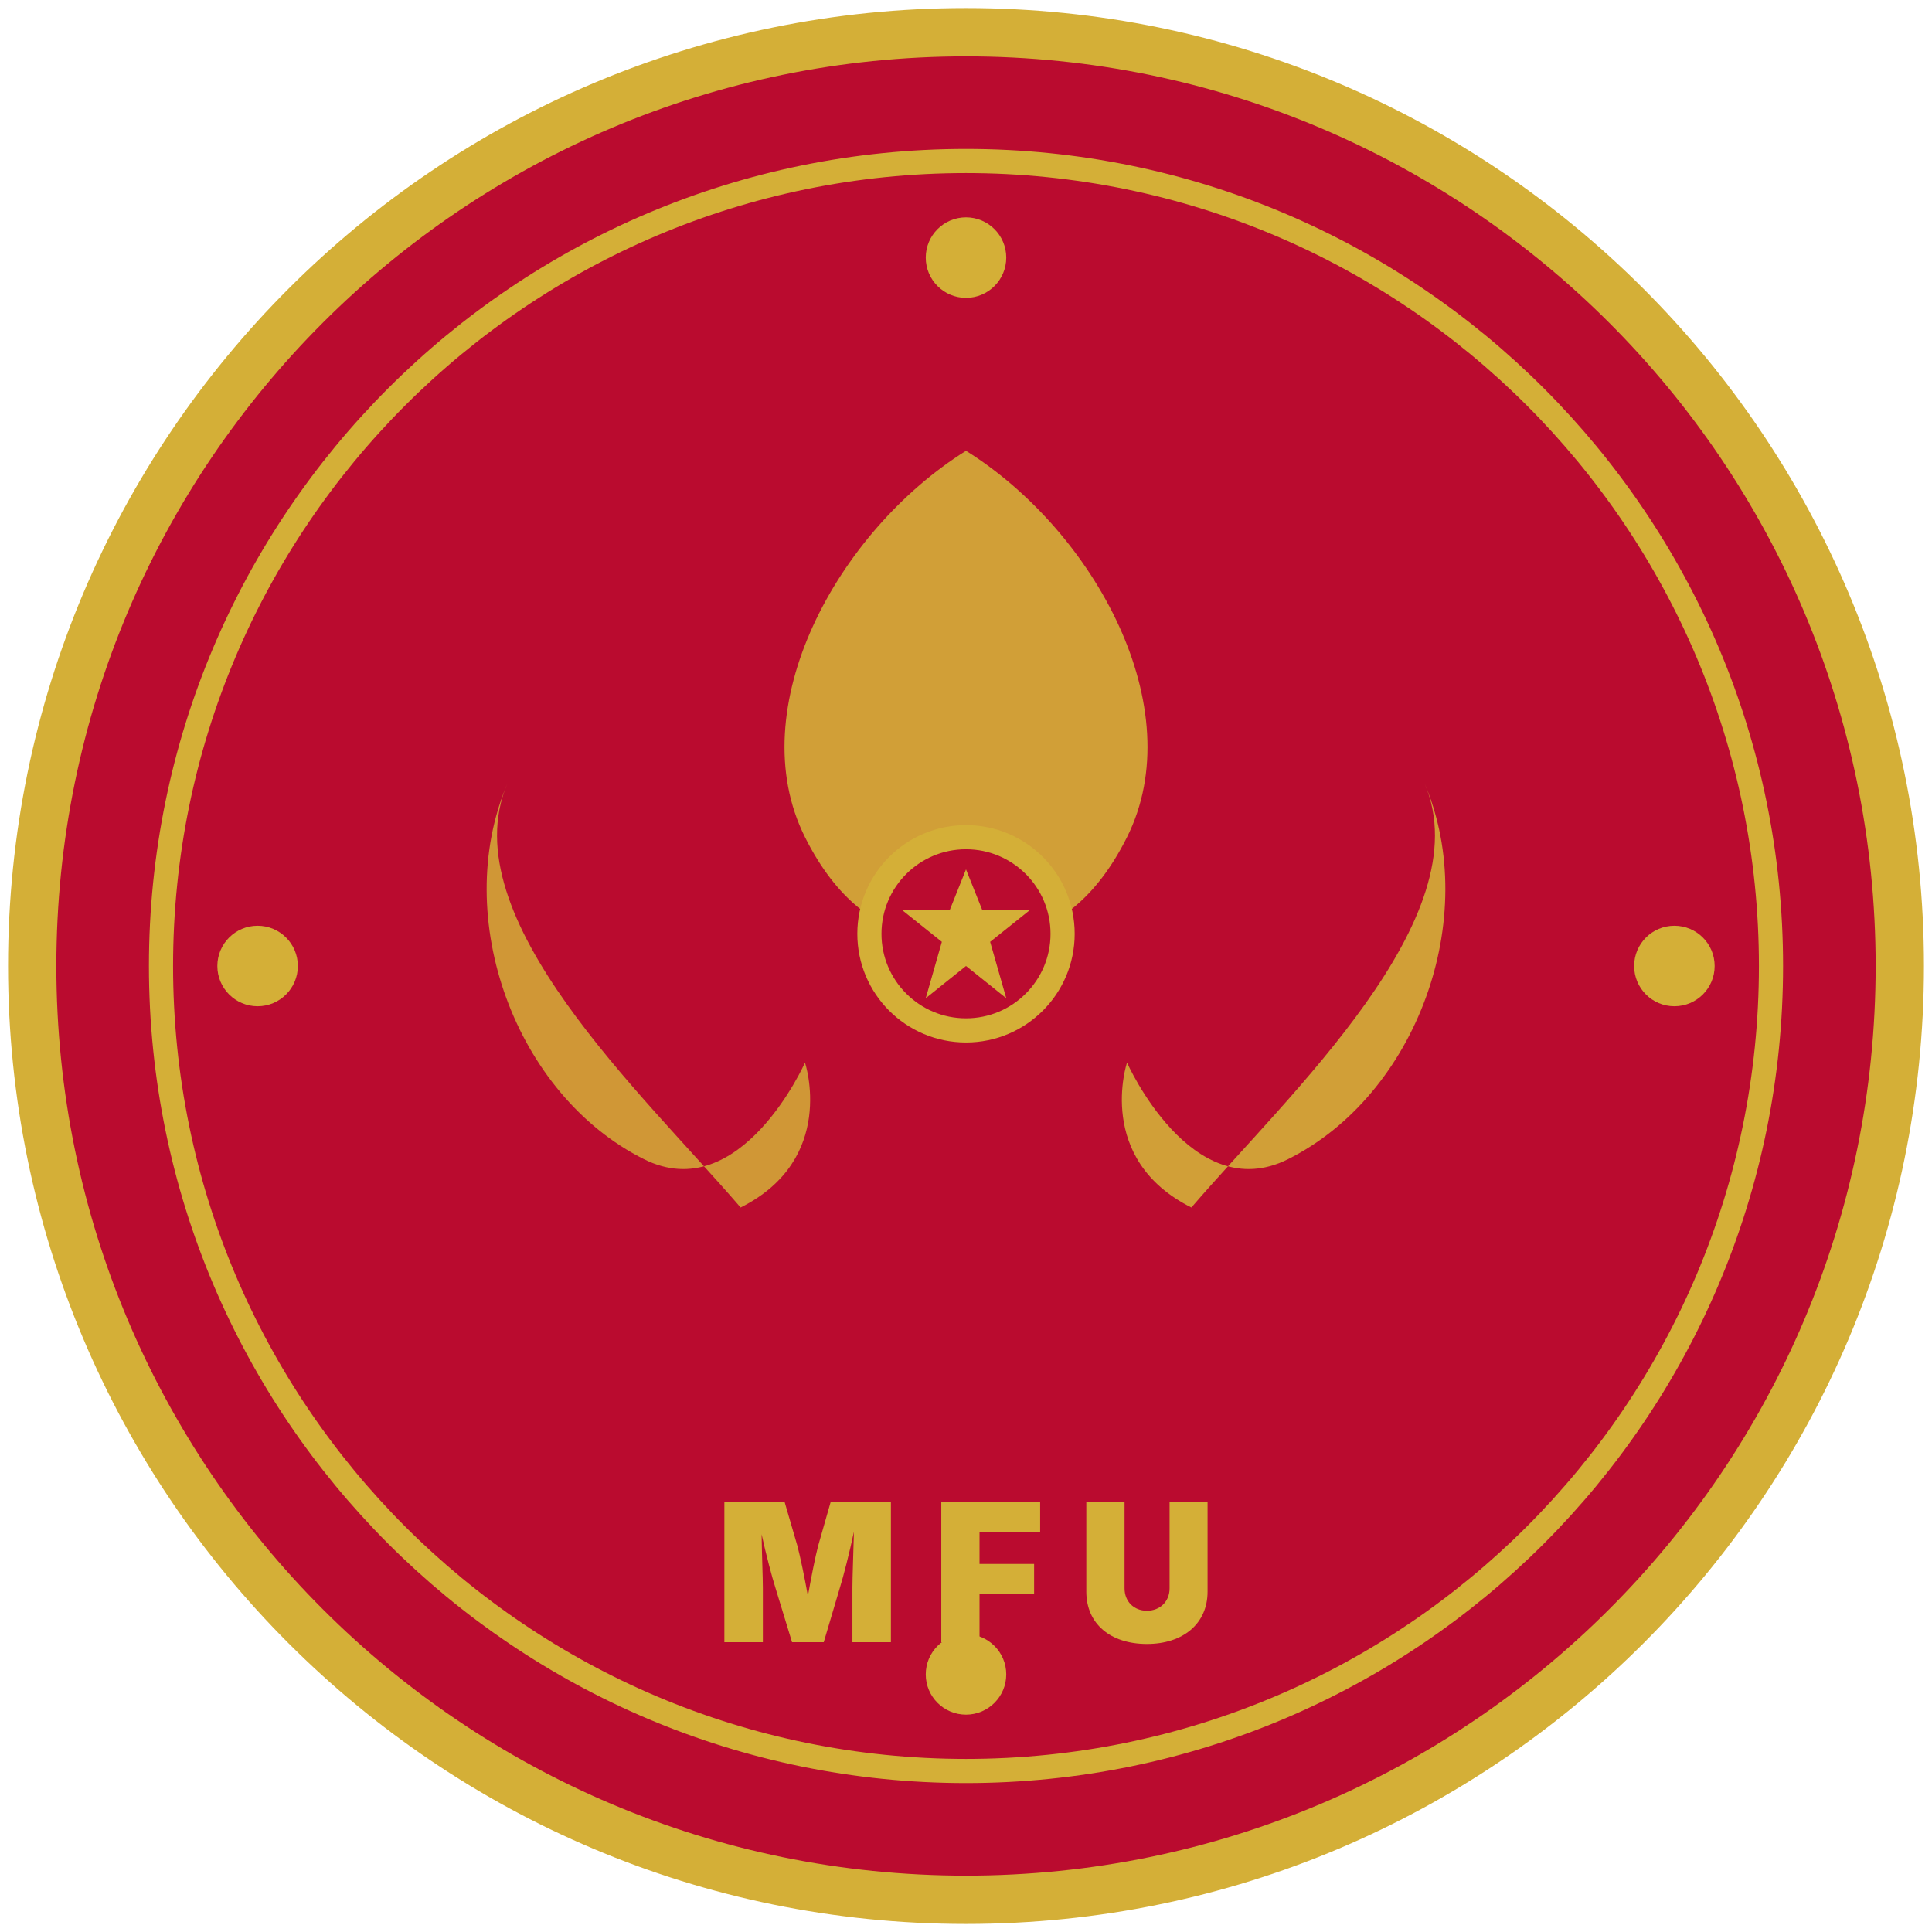
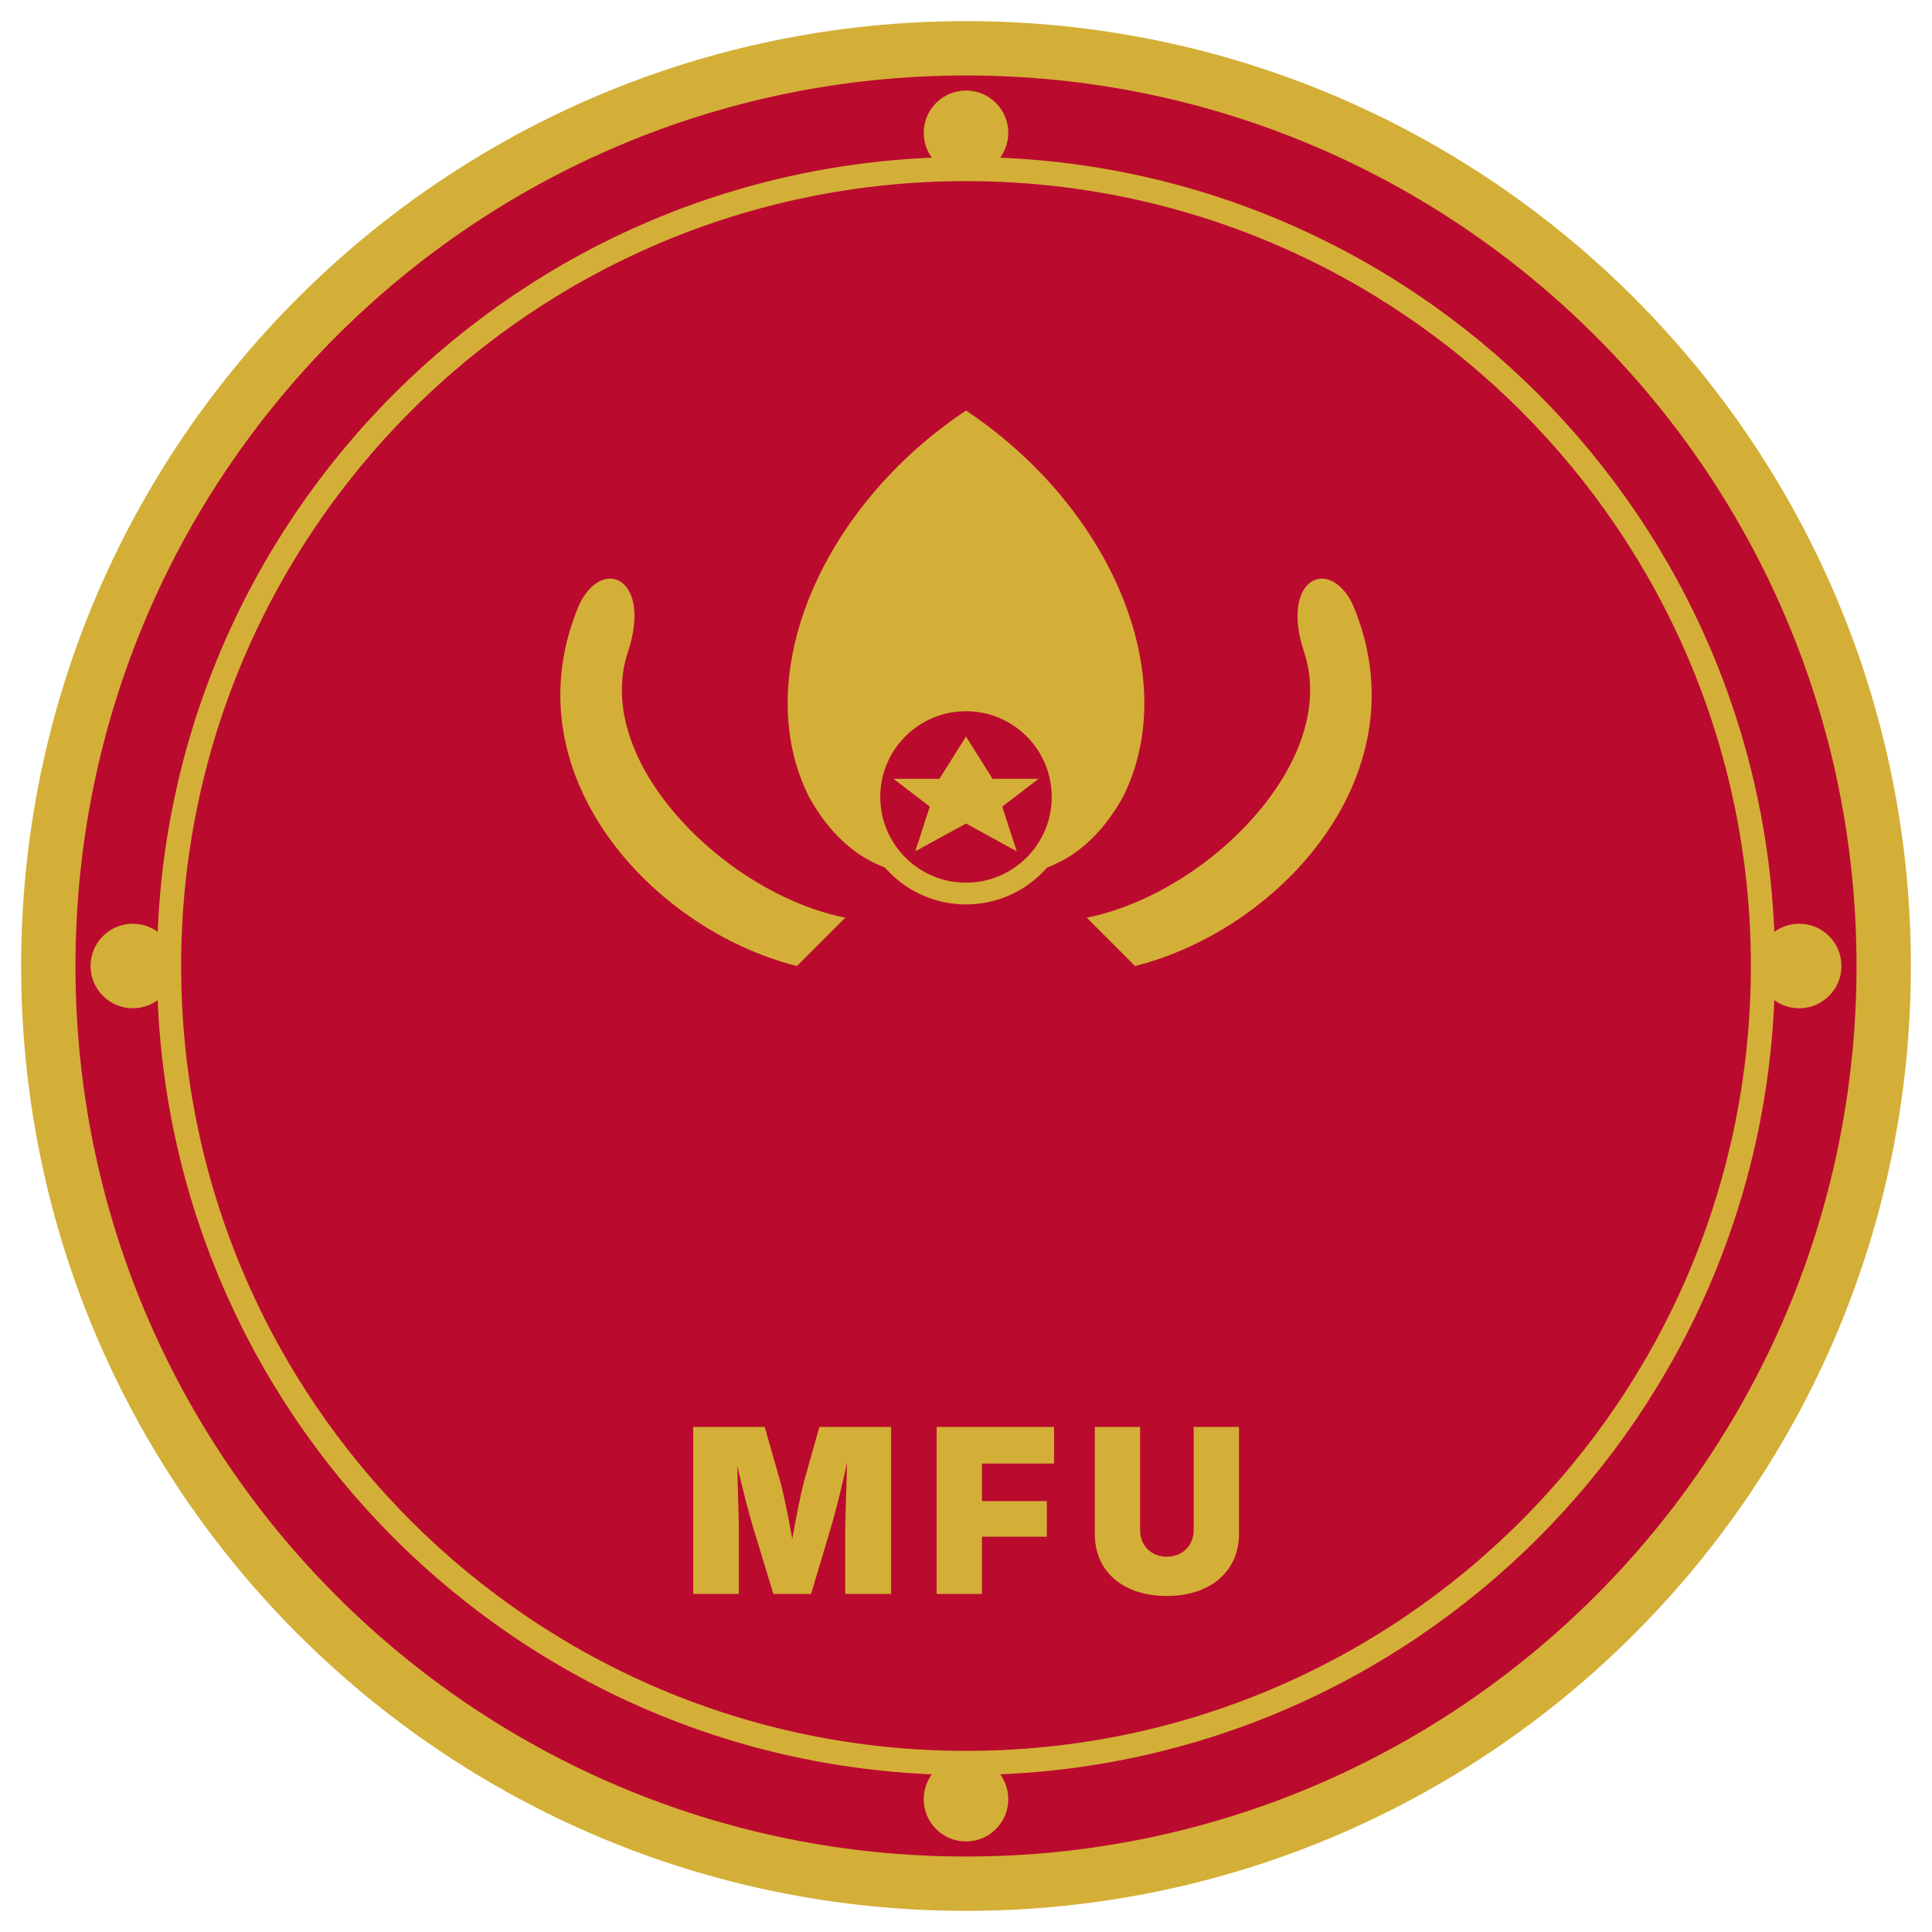
- <svg xmlns="http://www.w3.org/2000/svg" viewBox="0 0 120 120" fill="none">
-   <circle cx="60" cy="60" r="58" fill="#ba0b2f" stroke="#d4af37" stroke-width="3" />
-   <circle cx="60" cy="60" r="50" fill="#ba0b2f" stroke="#d4af37" stroke-width="1.5" />
-   <circle cx="60" cy="16" r="2.5" fill="#d4af37" />
-   <circle cx="60" cy="104" r="2.5" fill="#d4af37" />
-   <circle cx="16" cy="60" r="2.5" fill="#d4af37" />
-   <circle cx="104" cy="60" r="2.5" fill="#d4af37" />
-   <g transform="translate(60,58)">
-     <path d="M0,-30 C8,-25 14,-14 10,-6 C6,2 0,0 0,0 C0,0 -6,2 -10,-6 C-14,-14 -8,-25 0,-30Z" fill="#d4af37" opacity="0.9" />
-     <path d="M28.5,-9.3 C32,-1 28,10 20,14 C14,17 10,8 10,8 C10,8 8,14 14,17 C20,10 32,-1 28.5,-9.3Z" fill="#d4af37" opacity="0.9" />
-     <path d="M17.6,24.3 C8,26 -2,22 -6,14 C-8,10 -4,6 -4,6 C-4,6 -8,10 -6,14 C-2,22 8,26 17.6,24.3Z" fill="#d4af37" opacity="0.9" />
-     <path d="M-17.6,24.3 C-8,26 2,22 6,14 C8,10 4,6 4,6 C4,6 8,10 6,14 C2,22 -8,26 -17.6,24.3Z" fill="#d4af37" opacity="0.85" />
-     <path d="M-28.5,-9.3 C-32,-1 -28,10 -20,14 C-14,17 -10,8 -10,8 C-10,8 -8,14 -14,17 C-20,10 -32,-1 -28.5,-9.3Z" fill="#d4af37" opacity="0.85" />
-     <circle cx="0" cy="0" r="6" fill="#ba0b2f" stroke="#d4af37" stroke-width="1.5" />
-     <polygon points="0,-4 1,-1.5 4,-1.5 1.5,0.5 2.5,4 0,2 -2.5,4 -1.5,0.5 -4,-1.5 -1,-1.5" fill="#d4af37" />
+ <svg xmlns="http://www.w3.org/2000/svg" viewBox="0 0 160 160" fill="none">
+   <circle cx="80" cy="80" r="76" fill="#ba0b2f" stroke="#d4af37" stroke-width="4.5" />
+   <circle cx="80" cy="80" r="66" stroke="#d4af37" stroke-width="2" fill="none" />
+   <circle cx="80" cy="11" r="3.5" fill="#d4af37" />
+   <circle cx="80" cy="149" r="3.5" fill="#d4af37" />
+   <circle cx="11" cy="80" r="3.5" fill="#d4af37" />
+   <circle cx="149" cy="80" r="3.5" fill="#d4af37" />
+   <g transform="translate(80,72)">
+     <path d="M0,-38 C12,-30 18,-16 13,-6 C8,3 0,0 0,0 C0,0 -8,3 -13,-6 C-18,-16 -12,-30 0,-38Z" fill="#d4af37" />
+     <circle cx="0" cy="-6" r="8" fill="#ba0b2f" stroke="#d4af37" stroke-width="1.8" />
+     <polygon points="0,-11 2.2,-7.5 6,-7.5 3,-5.2 4.2,-1.5 0,-3.8 -4.2,-1.5 -3,-5.2 -6,-7.5 -2.2,-7.5" fill="#d4af37" />
+     <path d="M-14,8 C-26,5 -38,-8 -32,-22 C-30,-26 -26,-24 -28,-18 C-31,-9 -20,2 -10,4 Z" fill="#d4af37" />
+     <path d="M14,8 C26,5 38,-8 32,-22 C30,-26 26,-24 28,-18 C31,-9 20,2 10,4 Z" fill="#d4af37" />
  </g>
-   <text x="60" y="102" text-anchor="middle" fill="#d4af37" font-size="12" font-weight="900" font-family="system-ui,-apple-system,sans-serif" letter-spacing="2">MFU</text>
+   <text x="80" y="132" text-anchor="middle" fill="#d4af37" font-size="19" font-weight="900" font-family="system-ui, -apple-system, sans-serif" letter-spacing="2">MFU</text>
</svg>
